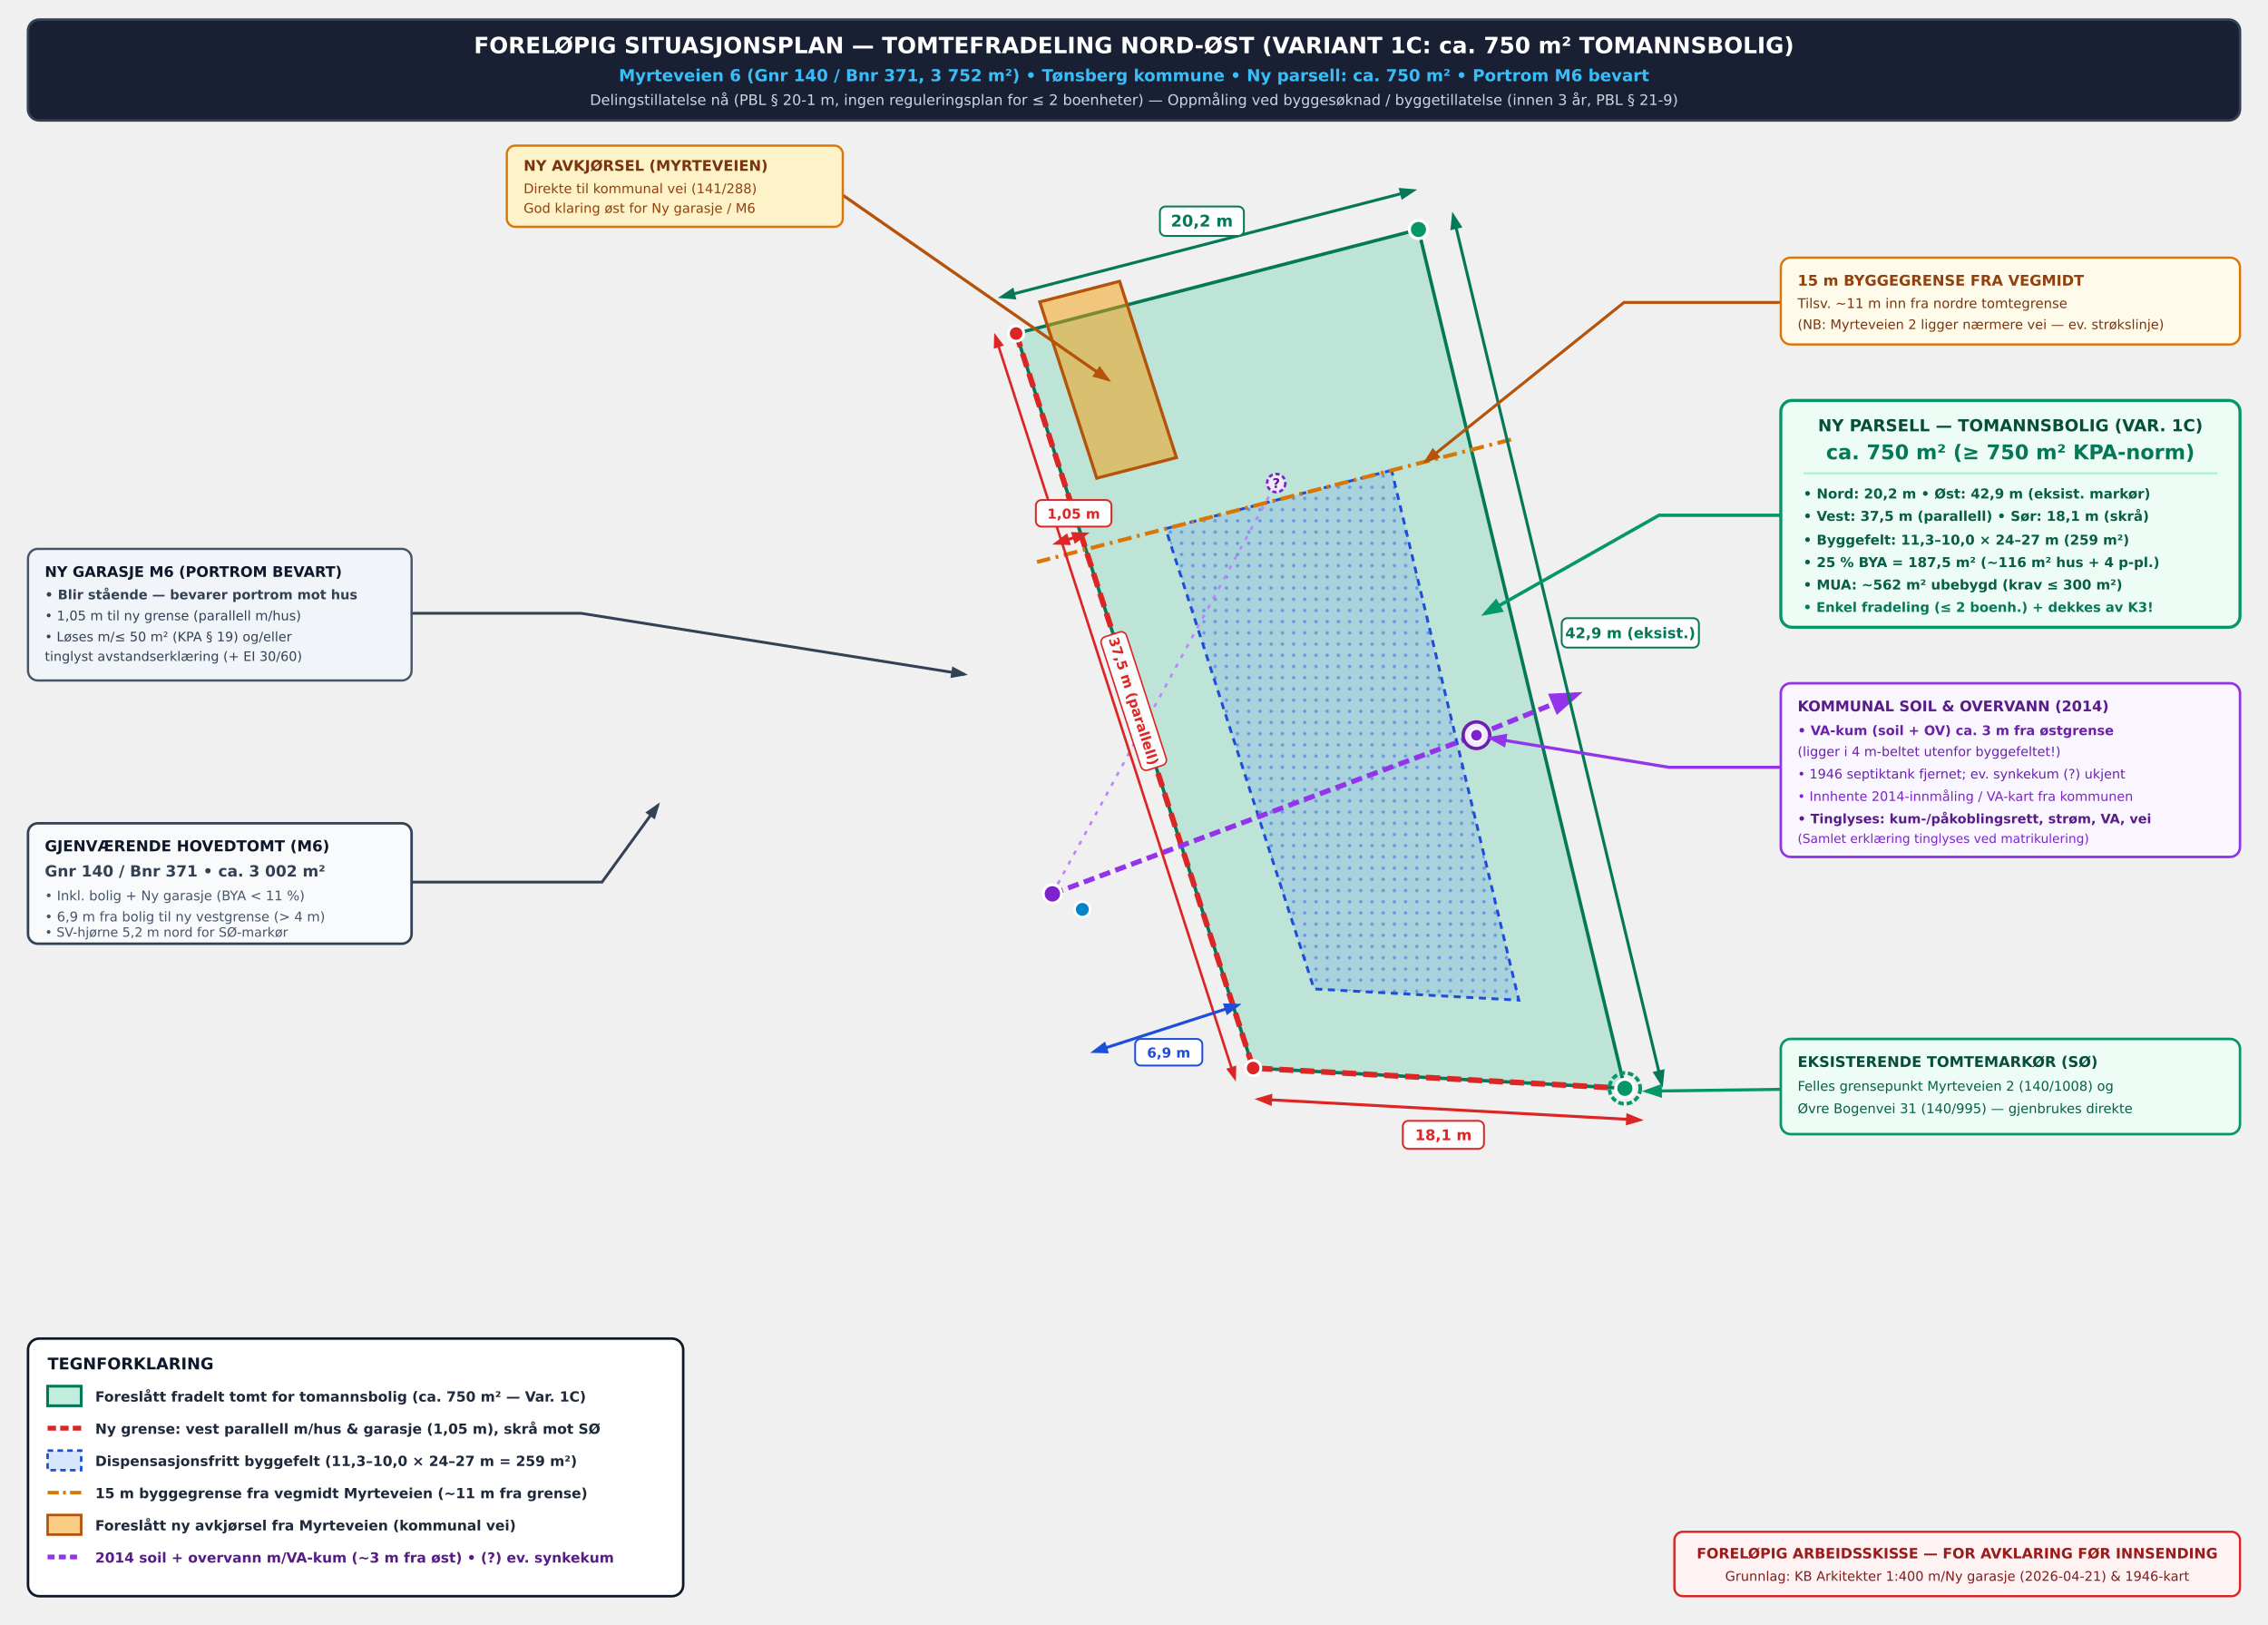
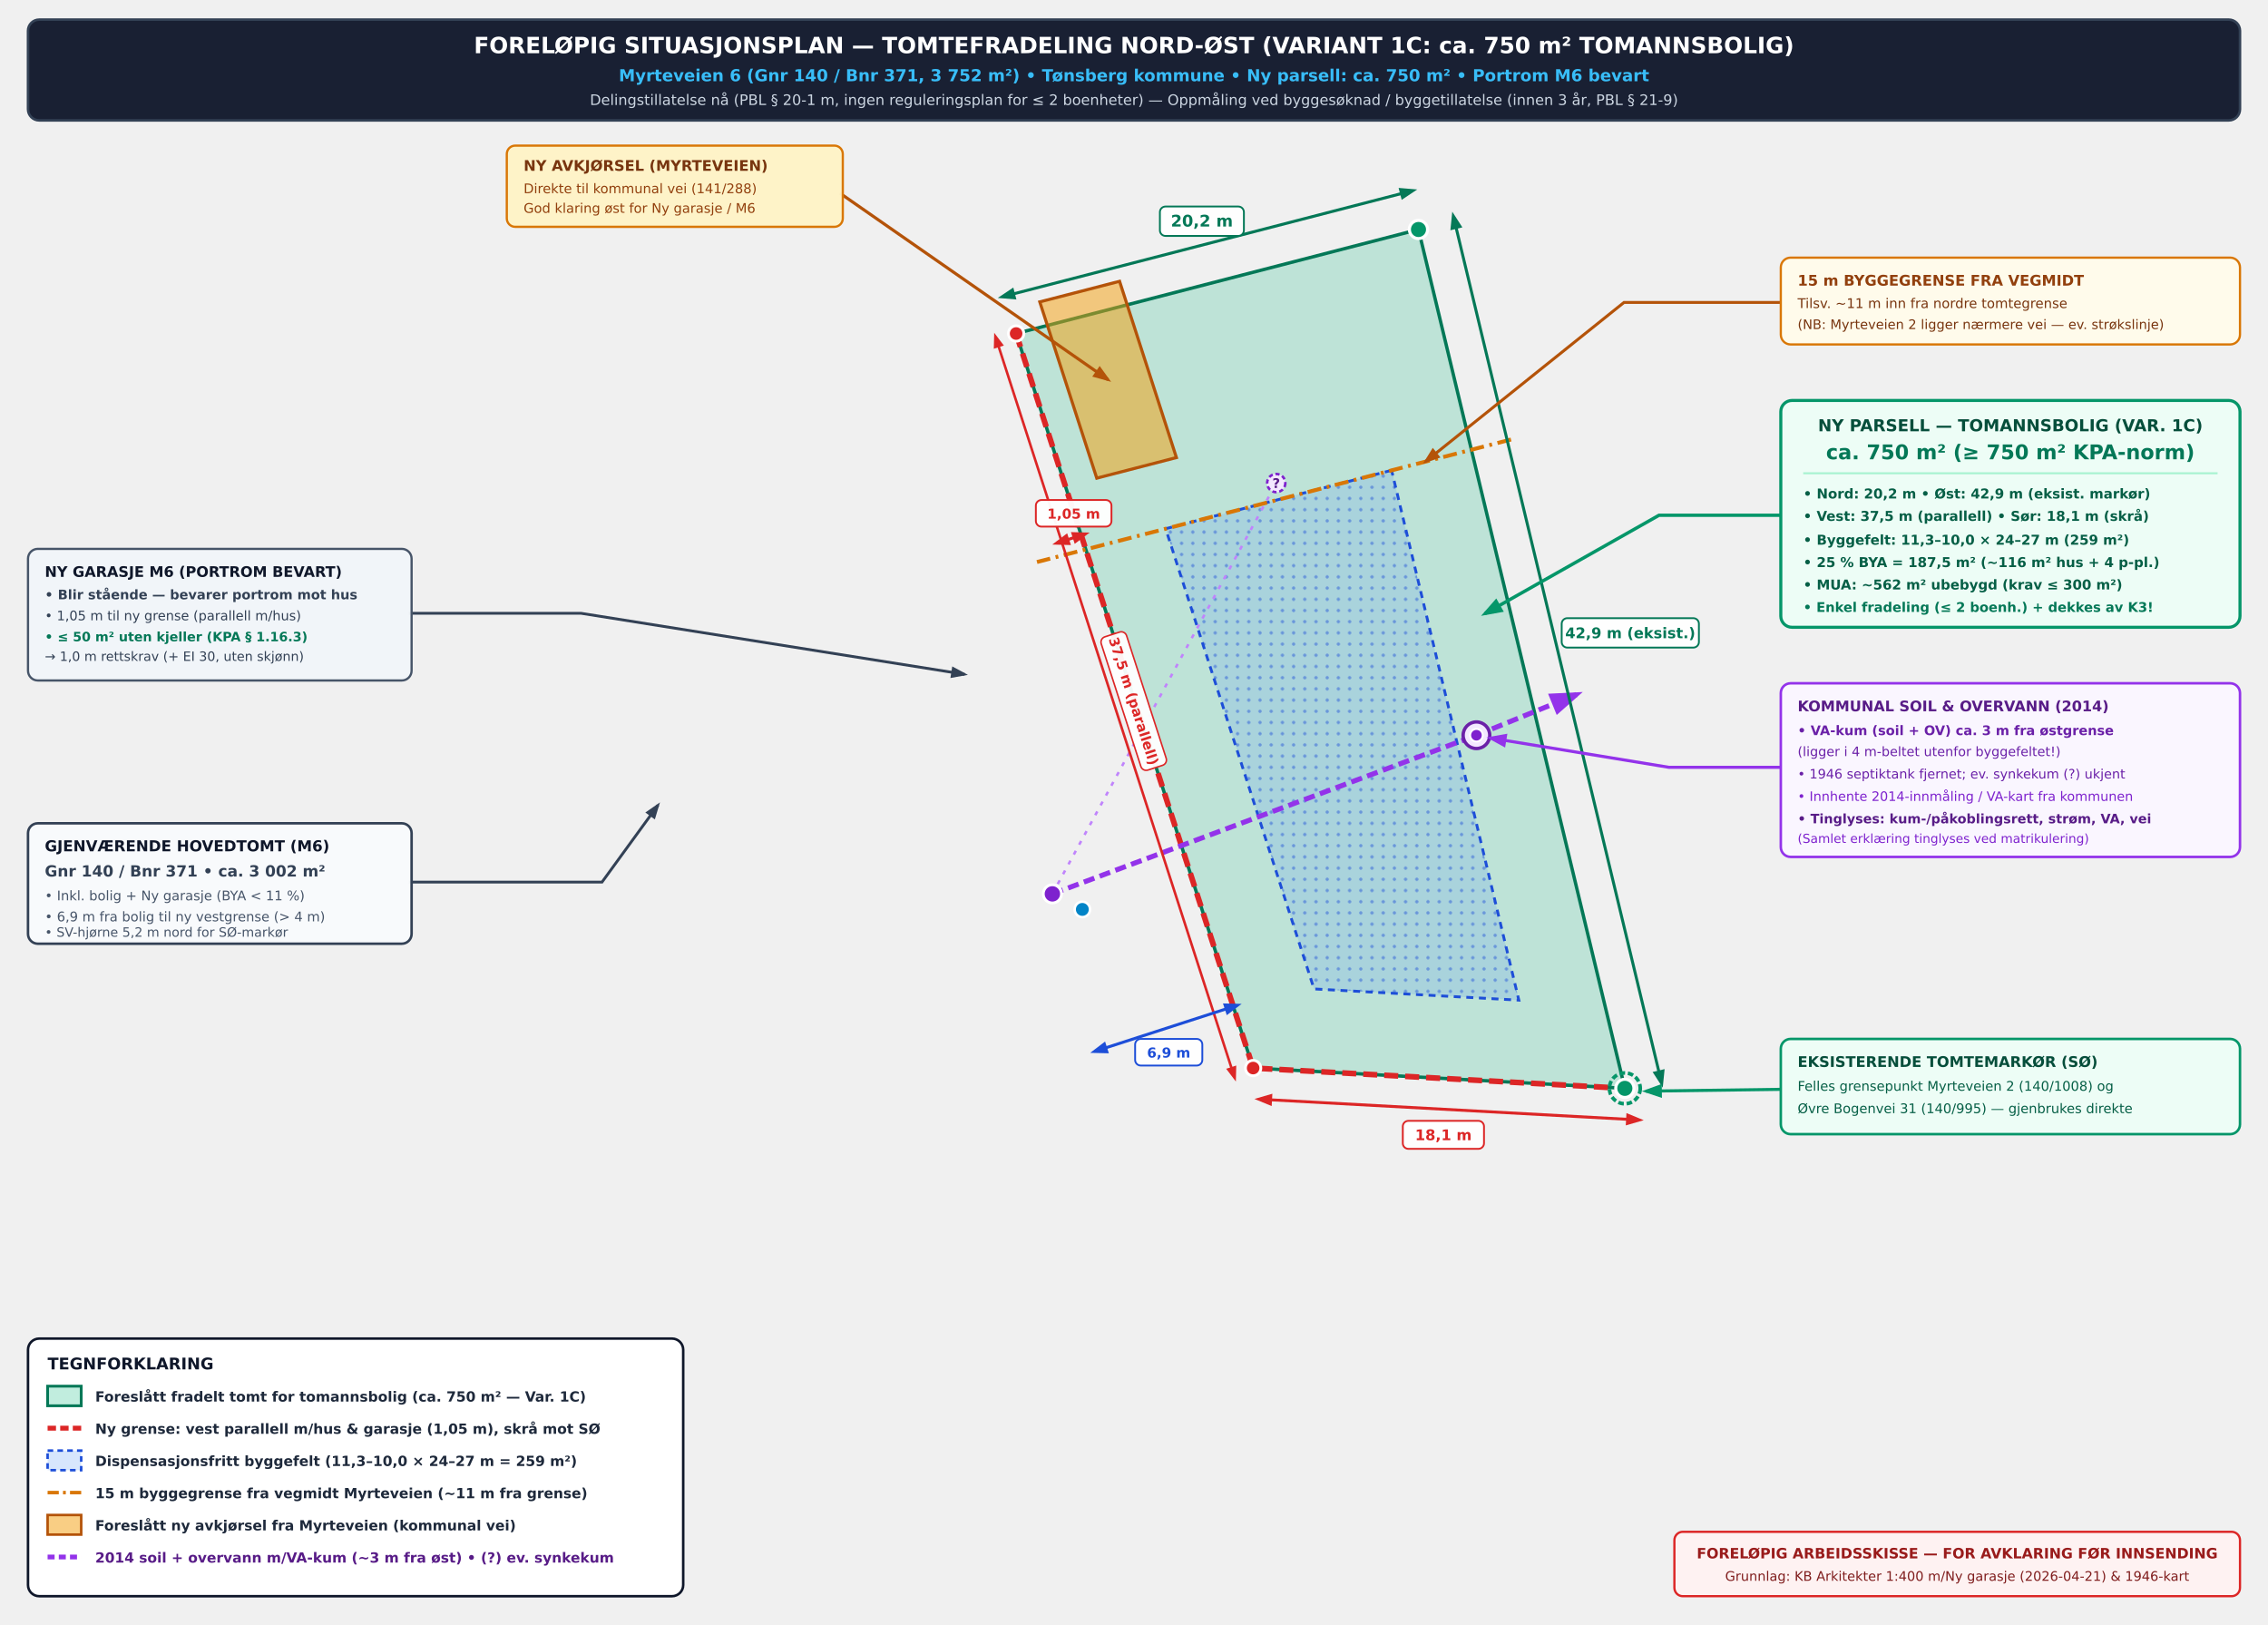
<svg xmlns="http://www.w3.org/2000/svg" viewBox="0 0 1620 1160" width="1620" height="1160">
  <defs>
    <pattern id="dots-build" width="8" height="8" patternUnits="userSpaceOnUse">
      <circle cx="4" cy="4" r="1.2" fill="#1d4ed8" opacity="0.45" />
    </pattern>
    <marker id="arrow-047857" viewBox="0 0 10 10" refX="5" refY="5" markerWidth="6" markerHeight="6" orient="auto-start-reverse">
      <path d="M 0 1.5 L 10 5 L 0 8.5 z" fill="#047857" />
    </marker>
    <marker id="arrow-dc2626" viewBox="0 0 10 10" refX="5" refY="5" markerWidth="6" markerHeight="6" orient="auto-start-reverse">
      <path d="M 0 1.5 L 10 5 L 0 8.5 z" fill="#dc2626" />
    </marker>
    <marker id="arrow-1d4ed8" viewBox="0 0 10 10" refX="5" refY="5" markerWidth="6" markerHeight="6" orient="auto-start-reverse">
      <path d="M 0 1.5 L 10 5 L 0 8.5 z" fill="#1d4ed8" />
    </marker>
    <marker id="arrow-b45309" viewBox="0 0 10 10" refX="8" refY="5" markerWidth="6" markerHeight="6" orient="auto">
      <path d="M 0 1.5 L 10 5 L 0 8.5 z" fill="#b45309" />
    </marker>
    <marker id="arrow-9333ea" viewBox="0 0 10 10" refX="8" refY="5" markerWidth="6.5" markerHeight="6.5" orient="auto">
      <path d="M 0 1.5 L 10 5 L 0 8.5 z" fill="#9333ea" />
    </marker>
    <marker id="arrow-059669" viewBox="0 0 10 10" refX="8" refY="5" markerWidth="6.5" markerHeight="6.5" orient="auto">
      <path d="M 0 1.5 L 10 5 L 0 8.5 z" fill="#059669" />
    </marker>
    <marker id="arrow-334155" viewBox="0 0 10 10" refX="8" refY="5" markerWidth="6" markerHeight="6" orient="auto">
      <path d="M 0 1.5 L 10 5 L 0 8.5 z" fill="#334155" />
    </marker>
  </defs>
  <polygon points="1013.2,163.9 725.8,238.2 895.1,762.8 1160.6,777.3" fill="#10b981" fill-opacity="0.22" stroke="#047857" stroke-width="2.4" />
  <polygon points="994.0,335.9 832.6,377.6 938.6,706.3 1084.9,714.3" fill="#3b82f6" fill-opacity="0.16" stroke="#1d4ed8" stroke-width="2.0" stroke-dasharray="5,4" />
  <polygon points="994.0,335.9 832.6,377.6 938.6,706.3 1084.9,714.3" fill="url(#dots-build)" stroke="none" />
  <polygon points="742.7,215.6 799.7,200.9 840.3,326.8 783.4,341.5" fill="#f59e0b" fill-opacity="0.50" stroke="#b45309" stroke-width="2.2" />
  <line x1="1079.3" y1="313.9" x2="740.7" y2="401.4" stroke="#d97706" stroke-width="2.8" stroke-dasharray="10,4,2,4" />
  <polyline points="725.8,238.2 895.1,762.8 1160.6,777.3" fill="none" stroke="#dc2626" stroke-width="4.0" stroke-dasharray="10,5" />
  <circle cx="725.8" cy="238.2" r="5.5" fill="#dc2626" stroke="#ffffff" stroke-width="2" />
  <circle cx="895.1" cy="762.8" r="5.5" fill="#dc2626" stroke="#ffffff" stroke-width="2" />
  <circle cx="1013.2" cy="163.9" r="6.5" fill="#059669" stroke="#ffffff" stroke-width="2.2" />
  <circle cx="1160.6" cy="777.3" r="11" fill="none" stroke="#059669" stroke-width="2.6" stroke-dasharray="4,2" />
  <circle cx="1160.6" cy="777.3" r="6.5" fill="#059669" stroke="#ffffff" stroke-width="2.2" />
  <polyline points="751.7,638.4 1054.6,525.1" fill="none" stroke="#9333ea" stroke-width="3.6" stroke-dasharray="8,4" />
  <line x1="1054.6" y1="525.1" x2="1126.2" y2="496.0" stroke="#9333ea" stroke-width="3.6" stroke-dasharray="8,4" marker-end="url(#arrow-9333ea)" />
  <line x1="751.7" y1="638.4" x2="911.6" y2="345.0" stroke="#c084fc" stroke-width="1.8" stroke-dasharray="3,5" />
  <circle cx="751.7" cy="638.4" r="6.5" fill="#7e22ce" stroke="#ffffff" stroke-width="2" />
  <circle cx="1054.6" cy="525.1" r="9.5" fill="#f3e8ff" stroke="#6b21a8" stroke-width="2.4" />
  <circle cx="1054.6" cy="525.1" r="4.5" fill="#7e22ce" stroke="#ffffff" stroke-width="1.4" />
  <circle cx="911.6" cy="345.0" r="6.5" fill="#f3e8ff" stroke="#7e22ce" stroke-width="1.8" stroke-dasharray="3,2" />
  <text x="911.6" y="348.5" text-anchor="middle" font-family="DejaVu Sans, Arial, sans-serif" font-weight="800" font-size="9.5" fill="#581c87">?</text>
  <circle cx="773.1" cy="649.5" r="5.5" fill="#0284c7" stroke="#ffffff" stroke-width="1.8" />
  <line x1="1006.2" y1="136.9" x2="718.8" y2="211.2" stroke="#047857" stroke-width="2.1" marker-start="url(#arrow-047857)" marker-end="url(#arrow-047857)" />
  <rect x="828.5" y="147.5" width="60" height="21" rx="4" fill="#ffffff" fill-opacity="0.96" stroke="#047857" stroke-width="1.3" />
  <text x="858.5" y="161.8" text-anchor="middle" font-family="DejaVu Sans, Arial, sans-serif" font-weight="700" font-size="11.5" fill="#047857">20,2 m</text>
  <line x1="1038.8" y1="157.3" x2="1186.2" y2="770.7" stroke="#047857" stroke-width="2.1" marker-start="url(#arrow-047857)" marker-end="url(#arrow-047857)" />
  <rect x="1115.5" y="441.5" width="98" height="21" rx="4" fill="#ffffff" fill-opacity="0.96" stroke="#047857" stroke-width="1.3" />
  <text x="1164.5" y="455.8" text-anchor="middle" font-family="DejaVu Sans, Arial, sans-serif" font-weight="700" font-size="10.5" fill="#047857">42,9 m (eksist.)</text>
  <line x1="711.8" y1="242.8" x2="881.1" y2="767.3" stroke="#dc2626" stroke-width="1.8" marker-start="url(#arrow-dc2626)" marker-end="url(#arrow-dc2626)" />
  <g transform="translate(809.8, 500.7) rotate(72.1)">
    <rect x="-50" y="-9.5" width="100" height="19" rx="4" fill="#ffffff" fill-opacity="0.94" stroke="#dc2626" stroke-width="1.1" />
    <text x="0" y="3.5" text-anchor="middle" font-family="DejaVu Sans, Arial, sans-serif" font-weight="700" font-size="9.8" fill="#dc2626">37,5 m (parallell)</text>
  </g>
  <line x1="902.3" y1="785.2" x2="1167.8" y2="799.7" stroke="#dc2626" stroke-width="2.1" marker-start="url(#arrow-dc2626)" marker-end="url(#arrow-dc2626)" />
  <rect x="1002.0" y="800.5" width="58" height="20" rx="4" fill="#ffffff" fill-opacity="0.96" stroke="#dc2626" stroke-width="1.3" />
  <text x="1031.0" y="814.3" text-anchor="middle" font-family="DejaVu Sans, Arial, sans-serif" font-weight="700" font-size="10.5" fill="#dc2626">18,1 m</text>
  <line x1="757.6" y1="387.0" x2="772.3" y2="382.3" stroke="#dc2626" stroke-width="2.1" marker-start="url(#arrow-dc2626)" marker-end="url(#arrow-dc2626)" />
  <rect x="739.9" y="357.1" width="54" height="19" rx="4" fill="#ffffff" fill-opacity="0.96" stroke="#dc2626" stroke-width="1.3" />
  <text x="766.9" y="370.4" text-anchor="middle" font-family="DejaVu Sans, Arial, sans-serif" font-weight="700" font-size="9.8" fill="#dc2626">1,05 m</text>
  <line x1="784.7" y1="750.0" x2="880.9" y2="718.9" stroke="#1d4ed8" stroke-width="2.1" marker-start="url(#arrow-1d4ed8)" marker-end="url(#arrow-1d4ed8)" />
  <rect x="810.8" y="742.0" width="48" height="19" rx="4" fill="#ffffff" fill-opacity="0.96" stroke="#1d4ed8" stroke-width="1.3" />
  <text x="834.8" y="755.3" text-anchor="middle" font-family="DejaVu Sans, Arial, sans-serif" font-weight="700" font-size="9.8" fill="#1d4ed8">6,9 m</text>
  <line x1="600" y1="138" x2="791.5" y2="271.2" stroke="#b45309" stroke-width="2.2" marker-end="url(#arrow-b45309)" />
  <g transform="translate(362, 104)">
    <rect width="240" height="58" rx="6" fill="#fef3c7" fill-opacity="0.97" stroke="#d97706" stroke-width="1.6" />
    <text x="12" y="18" font-family="DejaVu Sans, Arial, sans-serif" font-weight="800" font-size="10.5" fill="#78350f">NY AVKJØRSEL (MYRTEVEIEN)</text>
    <text x="12" y="34" font-family="DejaVu Sans, Arial, sans-serif" font-weight="500" font-size="9.5" fill="#92400e">Direkte til kommunal vei (141/288)</text>
    <text x="12" y="48" font-family="DejaVu Sans, Arial, sans-serif" font-weight="500" font-size="9.5" fill="#92400e">God klaring øst for Ny garasje / M6</text>
  </g>
  <polyline points="292,438 415,438 689.0,481.6" fill="none" stroke="#334155" stroke-width="2.0" marker-end="url(#arrow-334155)" />
  <g transform="translate(20, 392)">
    <rect width="274" height="94" rx="7" fill="#f1f5f9" fill-opacity="0.97" stroke="#475569" stroke-width="1.6" />
    <text x="12" y="20" font-family="DejaVu Sans, Arial, sans-serif" font-weight="800" font-size="10.4" fill="#0f172a">NY GARASJE M6 (PORTROM BEVART)</text>
    <text x="12" y="36" font-family="DejaVu Sans, Arial, sans-serif" font-weight="600" font-size="9.4" fill="#334155">• Blir stående — bevarer portrom mot hus</text>
    <text x="12" y="51" font-family="DejaVu Sans, Arial, sans-serif" font-weight="500" font-size="9.4" fill="#334155">• 1,05 m til ny grense (parallell m/hus)</text>
-     <text x="12" y="66" font-family="DejaVu Sans, Arial, sans-serif" font-weight="500" font-size="9.3" fill="#334155">• Løses m/≤ 50 m² (KPA § 19) og/eller</text>
-     <text x="12" y="80" font-family="DejaVu Sans, Arial, sans-serif" font-weight="500" font-size="9.3" fill="#334155">  tinglyst avstandserklæring (+ EI 30/60)</text>
+     <text x="12" y="66" font-family="DejaVu Sans, Arial, sans-serif" font-weight="600" font-size="9.2" fill="#047857">• ≤ 50 m² uten kjeller (KPA § 1.16.3)</text>
+     <text x="12" y="80" font-family="DejaVu Sans, Arial, sans-serif" font-weight="500" font-size="9.2" fill="#334155">  → 1,0 m rettskrav (+ EI 30, uten skjønn)</text>
  </g>
  <polyline points="292,630 430,630 470.0,575.0" fill="none" stroke="#334155" stroke-width="2.0" marker-end="url(#arrow-334155)" />
  <g transform="translate(20, 588)">
    <rect width="274" height="86" rx="7" fill="#f8fafc" fill-opacity="0.97" stroke="#334155" stroke-width="1.8" />
    <text x="12" y="20" font-family="DejaVu Sans, Arial, sans-serif" font-weight="800" font-size="10.8" fill="#0f172a">GJENVÆRENDE HOVEDTOMT (M6)</text>
    <text x="12" y="38" font-family="DejaVu Sans, Arial, sans-serif" font-weight="700" font-size="11.0" fill="#334155">Gnr 140 / Bnr 371 • ca. 3 002 m²</text>
    <text x="12" y="55" font-family="DejaVu Sans, Arial, sans-serif" font-weight="500" font-size="9.5" fill="#475569">• Inkl. bolig + Ny garasje (BYA &lt; 11 %)</text>
    <text x="12" y="70" font-family="DejaVu Sans, Arial, sans-serif" font-weight="500" font-size="9.5" fill="#475569">• 6,9 m fra bolig til ny vestgrense (&gt; 4 m)</text>
    <text x="12" y="81" font-family="DejaVu Sans, Arial, sans-serif" font-weight="500" font-size="9.2" fill="#475569">• SV-hjørne 5,2 m nord for SØ-markør</text>
  </g>
  <polyline points="1272,216 1160,216 1018.3,329.6" fill="none" stroke="#b45309" stroke-width="2.1" marker-end="url(#arrow-b45309)" />
  <g transform="translate(1272, 184)">
    <rect width="328" height="62" rx="7" fill="#fffbeb" fill-opacity="0.97" stroke="#d97706" stroke-width="1.6" />
    <text x="12" y="20" font-family="DejaVu Sans, Arial, sans-serif" font-weight="800" font-size="10.5" fill="#92400e">15 m BYGGEGRENSE FRA VEGMIDT</text>
    <text x="12" y="36" font-family="DejaVu Sans, Arial, sans-serif" font-weight="500" font-size="9.6" fill="#78350f">Tilsv. ~11 m inn fra nordre tomtegrense</text>
    <text x="12" y="51" font-family="DejaVu Sans, Arial, sans-serif" font-weight="500" font-size="9.4" fill="#78350f">(NB: Myrteveien 2 ligger nærmere vei — ev. strøkslinje)</text>
  </g>
  <polyline points="1272,368 1185,368 1060.6,438.3" fill="none" stroke="#059669" stroke-width="2.4" marker-end="url(#arrow-059669)" />
  <g transform="translate(1272, 286)">
    <rect width="328" height="162" rx="8" fill="#ecfdf5" fill-opacity="0.98" stroke="#059669" stroke-width="2.2" />
    <text x="164" y="22" text-anchor="middle" font-family="DejaVu Sans, Arial, sans-serif" font-weight="800" font-size="11.8" fill="#064e3b">NY PARSELL — TOMANNSBOLIG (VAR. 1C)</text>
    <text x="164" y="42" text-anchor="middle" font-family="DejaVu Sans, Arial, sans-serif" font-weight="800" font-size="14.5" fill="#047857">ca. 750 m² (≥ 750 m² KPA-norm)</text>
    <line x1="16" y1="52" x2="312" y2="52" stroke="#a7f3d0" stroke-width="1.4" />
    <text x="16" y="70" font-family="DejaVu Sans, Arial, sans-serif" font-weight="600" font-size="9.7" fill="#065f46">• Nord: 20,2 m • Øst: 42,9 m (eksist. markør)</text>
    <text x="16" y="86" font-family="DejaVu Sans, Arial, sans-serif" font-weight="600" font-size="9.7" fill="#065f46">• Vest: 37,5 m (parallell) • Sør: 18,1 m (skrå)</text>
    <text x="16" y="103" font-family="DejaVu Sans, Arial, sans-serif" font-weight="600" font-size="9.7" fill="#065f46">• Byggefelt: 11,3–10,0 × 24–27 m (259 m²)</text>
    <text x="16" y="119" font-family="DejaVu Sans, Arial, sans-serif" font-weight="600" font-size="9.7" fill="#065f46">• 25 % BYA = 187,5 m² (~116 m² hus + 4 p-pl.)</text>
    <text x="16" y="135" font-family="DejaVu Sans, Arial, sans-serif" font-weight="600" font-size="9.7" fill="#065f46">• MUA: ~562 m² ubebygd (krav ≤ 300 m²)</text>
    <text x="16" y="151" font-family="DejaVu Sans, Arial, sans-serif" font-weight="600" font-size="9.5" fill="#047857">• Enkel fradeling (≤ 2 boenh.) + dekkes av K3!</text>
  </g>
  <polyline points="1272,548 1192,548 1064.6,527.1" fill="none" stroke="#9333ea" stroke-width="2.2" marker-end="url(#arrow-9333ea)" />
  <g transform="translate(1272, 488)">
    <rect width="328" height="124" rx="7" fill="#faf5ff" fill-opacity="0.98" stroke="#9333ea" stroke-width="1.8" />
    <text x="12" y="20" font-family="DejaVu Sans, Arial, sans-serif" font-weight="800" font-size="10.4" fill="#581c87">KOMMUNAL SOIL &amp; OVERVANN (2014)</text>
    <text x="12" y="37" font-family="DejaVu Sans, Arial, sans-serif" font-weight="700" font-size="9.4" fill="#6b21a8">• VA-kum (soil + OV) ca. 3 m fra østgrense</text>
    <text x="12" y="52" font-family="DejaVu Sans, Arial, sans-serif" font-weight="500" font-size="9.3" fill="#6b21a8">  (ligger i 4 m-beltet utenfor byggefeltet!)</text>
    <text x="12" y="68" font-family="DejaVu Sans, Arial, sans-serif" font-weight="500" font-size="9.3" fill="#6b21a8">• 1946 septiktank fjernet; ev. synkekum (?) ukjent</text>
    <text x="12" y="84" font-family="DejaVu Sans, Arial, sans-serif" font-weight="500" font-size="9.3" fill="#7e22ce">• Innhente 2014-innmåling / VA-kart fra kommunen</text>
    <text x="12" y="100" font-family="DejaVu Sans, Arial, sans-serif" font-weight="600" font-size="9.3" fill="#581c87">• Tinglyses: kum-/påkoblingsrett, strøm, VA, vei</text>
    <text x="12" y="114" font-family="DejaVu Sans, Arial, sans-serif" font-weight="500" font-size="8.9" fill="#7e22ce">(Samlet erklæring tinglyses ved matrikulering)</text>
  </g>
  <polyline points="1272,778 1175.6,779.3" fill="none" stroke="#059669" stroke-width="2.2" marker-end="url(#arrow-059669)" />
  <g transform="translate(1272, 742)">
    <rect width="328" height="68" rx="7" fill="#ecfdf5" fill-opacity="0.98" stroke="#059669" stroke-width="1.8" />
    <text x="12" y="20" font-family="DejaVu Sans, Arial, sans-serif" font-weight="800" font-size="10.5" fill="#064e3b">EKSISTERENDE TOMTEMARKØR (SØ)</text>
    <text x="12" y="37" font-family="DejaVu Sans, Arial, sans-serif" font-weight="500" font-size="9.5" fill="#065f46">Felles grensepunkt Myrteveien 2 (140/1008) og</text>
    <text x="12" y="53" font-family="DejaVu Sans, Arial, sans-serif" font-weight="500" font-size="9.5" fill="#065f46">Øvre Bogenvei 31 (140/995) — gjenbrukes direkte</text>
  </g>
  <g transform="translate(20, 14)">
    <rect width="1580" height="72" rx="8" fill="#0f172a" fill-opacity="0.95" stroke="#334155" stroke-width="1.8" />
    <text x="790" y="24" text-anchor="middle" font-family="DejaVu Sans, Arial, sans-serif" font-weight="800" font-size="16.0" fill="#ffffff">FORELØPIG SITUASJONSPLAN — TOMTEFRADELING NORD-ØST (VARIANT 1C: ca. 750 m² TOMANNSBOLIG)</text>
    <text x="790" y="44" text-anchor="middle" font-family="DejaVu Sans, Arial, sans-serif" font-weight="600" font-size="11.8" fill="#38bdf8">Myrteveien 6 (Gnr 140 / Bnr 371, 3 752 m²) • Tønsberg kommune • Ny parsell: ca. 750 m² • Portrom M6 bevart</text>
    <text x="790" y="61" text-anchor="middle" font-family="DejaVu Sans, Arial, sans-serif" font-weight="500" font-size="10.4" fill="#cbd5e1">Delingstillatelse nå (PBL § 20-1 m, ingen reguleringsplan for ≤ 2 boenheter) — Oppmåling ved byggesøknad / byggetillatelse (innen 3 år, PBL § 21-9)</text>
  </g>
  <g transform="translate(20, 956)">
    <rect width="468" height="184" rx="8" fill="#ffffff" fill-opacity="0.97" stroke="#0f172a" stroke-width="1.8" />
    <text x="14" y="22" font-family="DejaVu Sans, Arial, sans-serif" font-weight="800" font-size="11.5" fill="#0f172a">TEGNFORKLARING</text>
    <rect x="14" y="34" width="24" height="14" fill="#10b981" fill-opacity="0.26" stroke="#047857" stroke-width="2" />
    <text x="48" y="45" font-family="DejaVu Sans, Arial, sans-serif" font-weight="600" font-size="10.0" fill="#1e293b">Foreslått fradelt tomt for tomannsbolig (ca. 750 m² — Var. 1C)</text>
    <line x1="14" y1="64" x2="38" y2="64" stroke="#dc2626" stroke-width="3.5" stroke-dasharray="6,3" />
    <text x="48" y="68" font-family="DejaVu Sans, Arial, sans-serif" font-weight="600" font-size="10.0" fill="#1e293b">Ny grense: vest parallell m/hus &amp; garasje (1,05 m), skrå mot SØ</text>
    <rect x="14" y="80" width="24" height="14" fill="#3b82f6" fill-opacity="0.20" stroke="#1d4ed8" stroke-width="1.8" stroke-dasharray="4,3" />
    <text x="48" y="91" font-family="DejaVu Sans, Arial, sans-serif" font-weight="600" font-size="10.0" fill="#1e293b">Dispensasjonsfritt byggefelt (11,3–10,0 × 24–27 m = 259 m²)</text>
    <line x1="14" y1="110" x2="38" y2="110" stroke="#d97706" stroke-width="2.5" stroke-dasharray="8,3,2,3" />
    <text x="48" y="114" font-family="DejaVu Sans, Arial, sans-serif" font-weight="600" font-size="10.0" fill="#1e293b">15 m byggegrense fra vegmidt Myrteveien (~11 m fra grense)</text>
    <rect x="14" y="126" width="24" height="14" fill="#f59e0b" fill-opacity="0.50" stroke="#b45309" stroke-width="1.8" />
    <text x="48" y="137" font-family="DejaVu Sans, Arial, sans-serif" font-weight="600" font-size="10.0" fill="#1e293b">Foreslått ny avkjørsel fra Myrteveien (kommunal vei)</text>
    <line x1="14" y1="156" x2="38" y2="156" stroke="#9333ea" stroke-width="3.4" stroke-dasharray="5,3" />
    <text x="48" y="160" font-family="DejaVu Sans, Arial, sans-serif" font-weight="600" font-size="10.0" fill="#581c87">2014 soil + overvann m/VA-kum (~3 m fra øst) • (?) ev. synkekum</text>
  </g>
  <g transform="translate(1196, 1094)">
    <rect width="404" height="46" rx="6" fill="#fef2f2" fill-opacity="0.97" stroke="#dc2626" stroke-width="1.6" />
    <text x="202" y="19" text-anchor="middle" font-family="DejaVu Sans, Arial, sans-serif" font-weight="800" font-size="10.2" fill="#991b1b">FORELØPIG ARBEIDSSKISSE — FOR AVKLARING FØR INNSENDING</text>
    <text x="202" y="35" text-anchor="middle" font-family="DejaVu Sans, Arial, sans-serif" font-weight="500" font-size="9.4" fill="#7f1d1d">Grunnlag: KB Arkitekter 1:400 m/Ny garasje (2026-04-21) &amp; 1946-kart</text>
  </g>
</svg>
